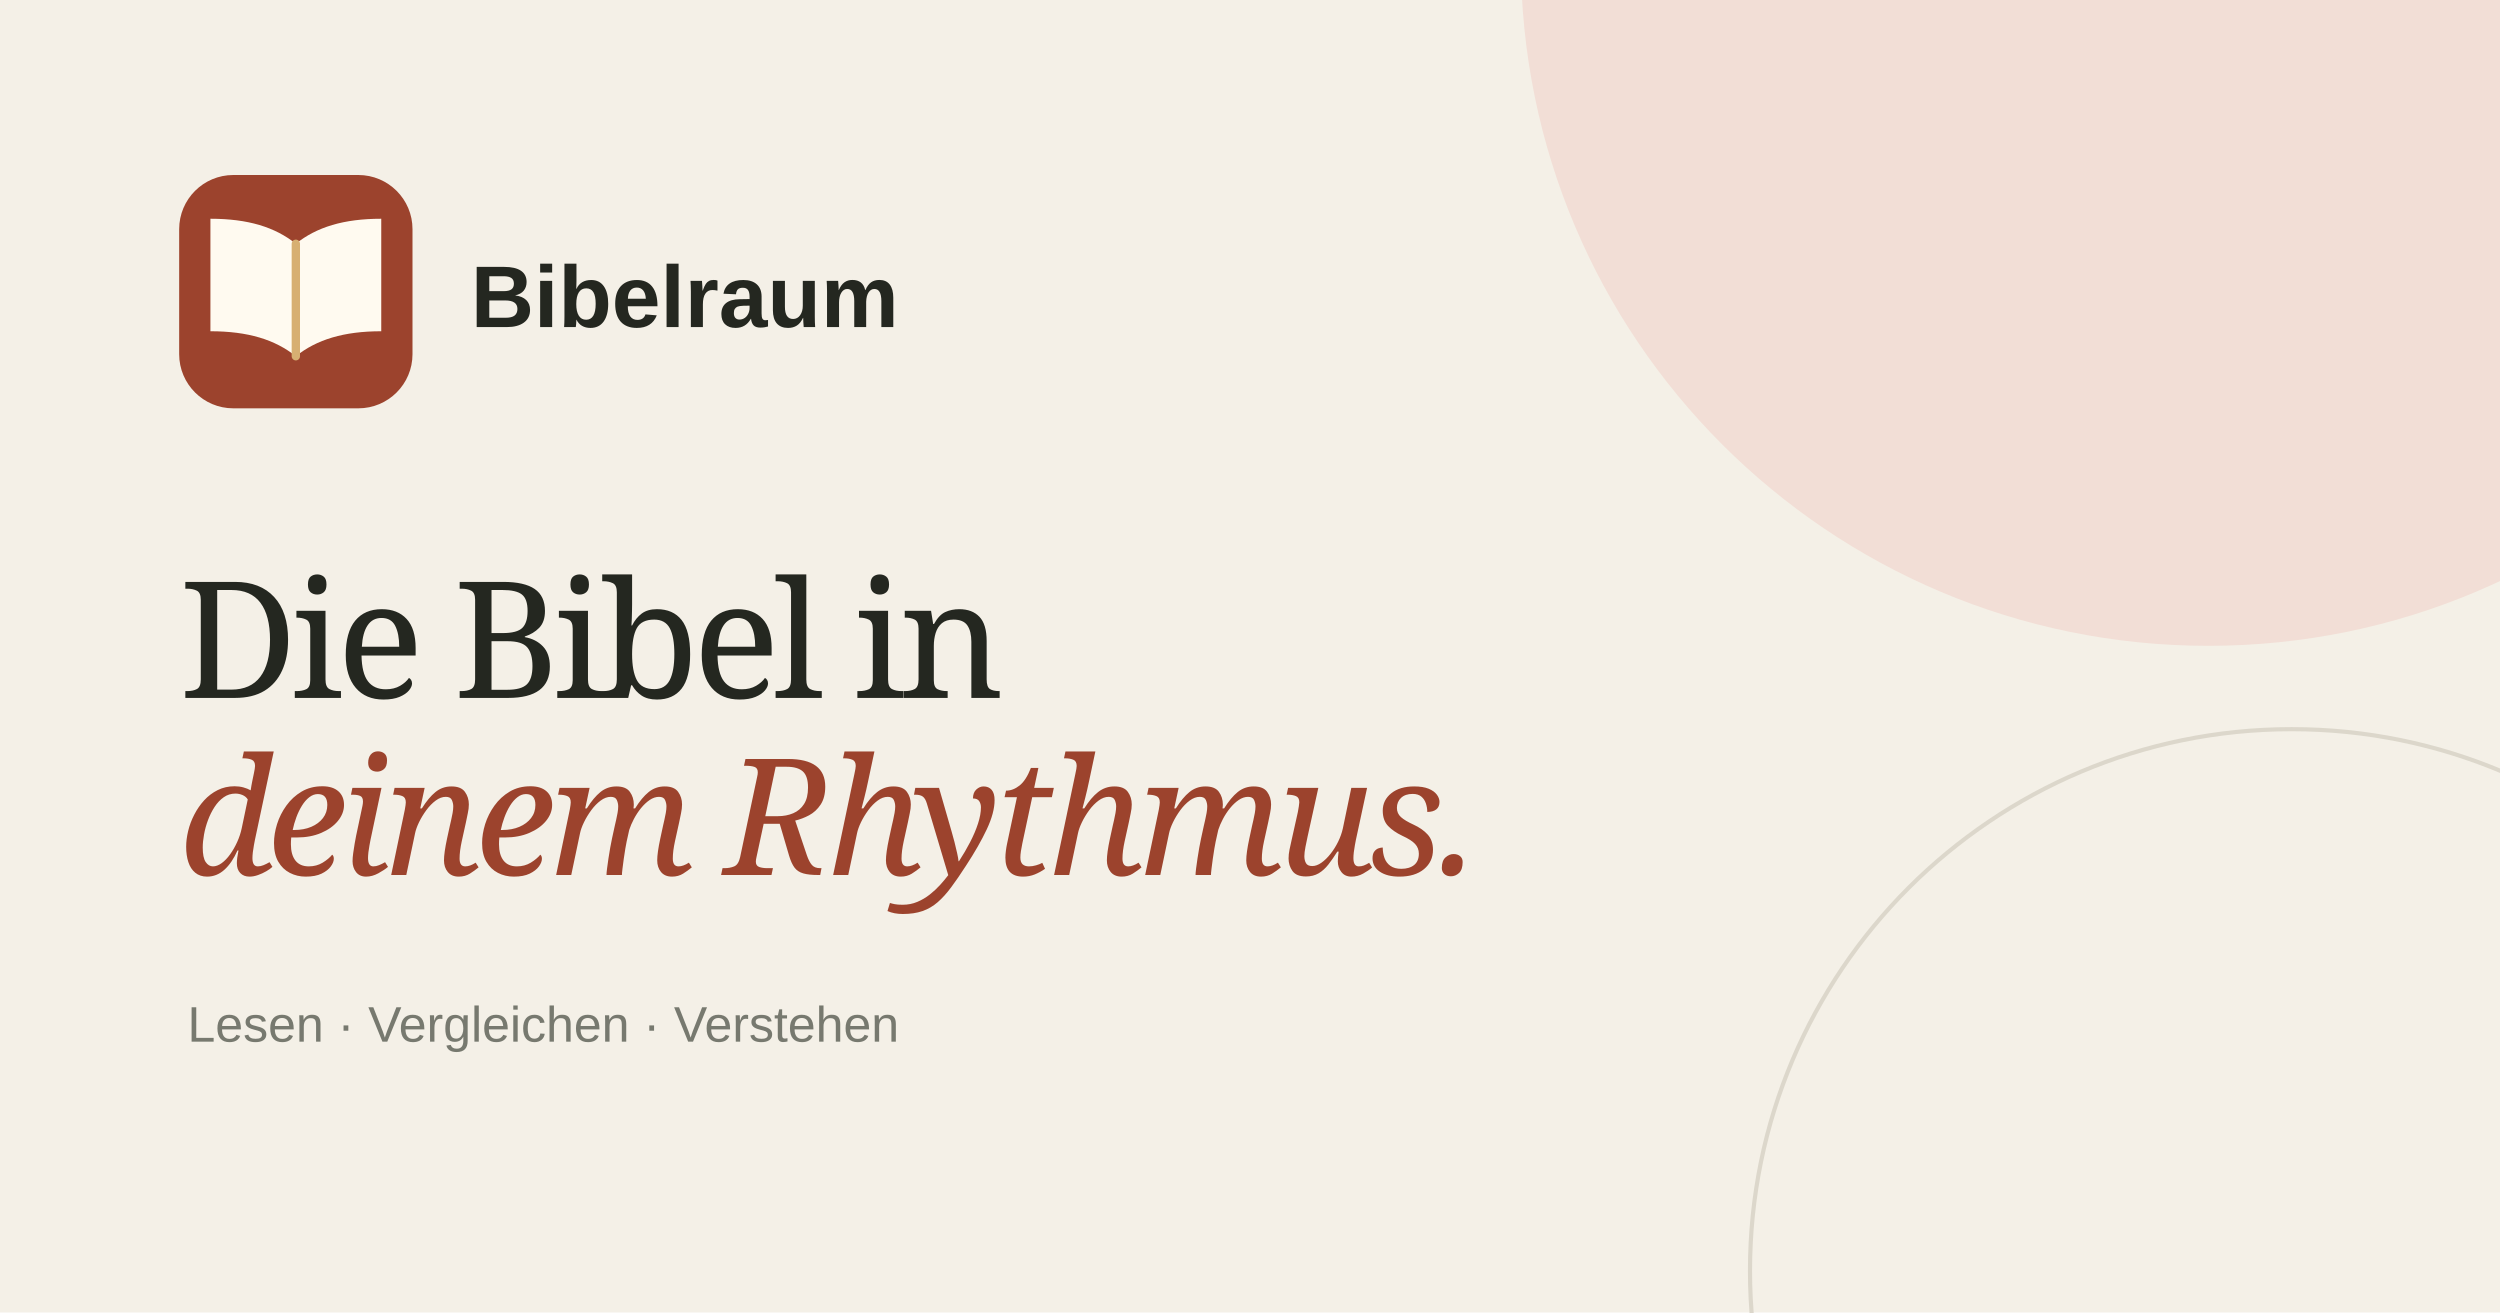
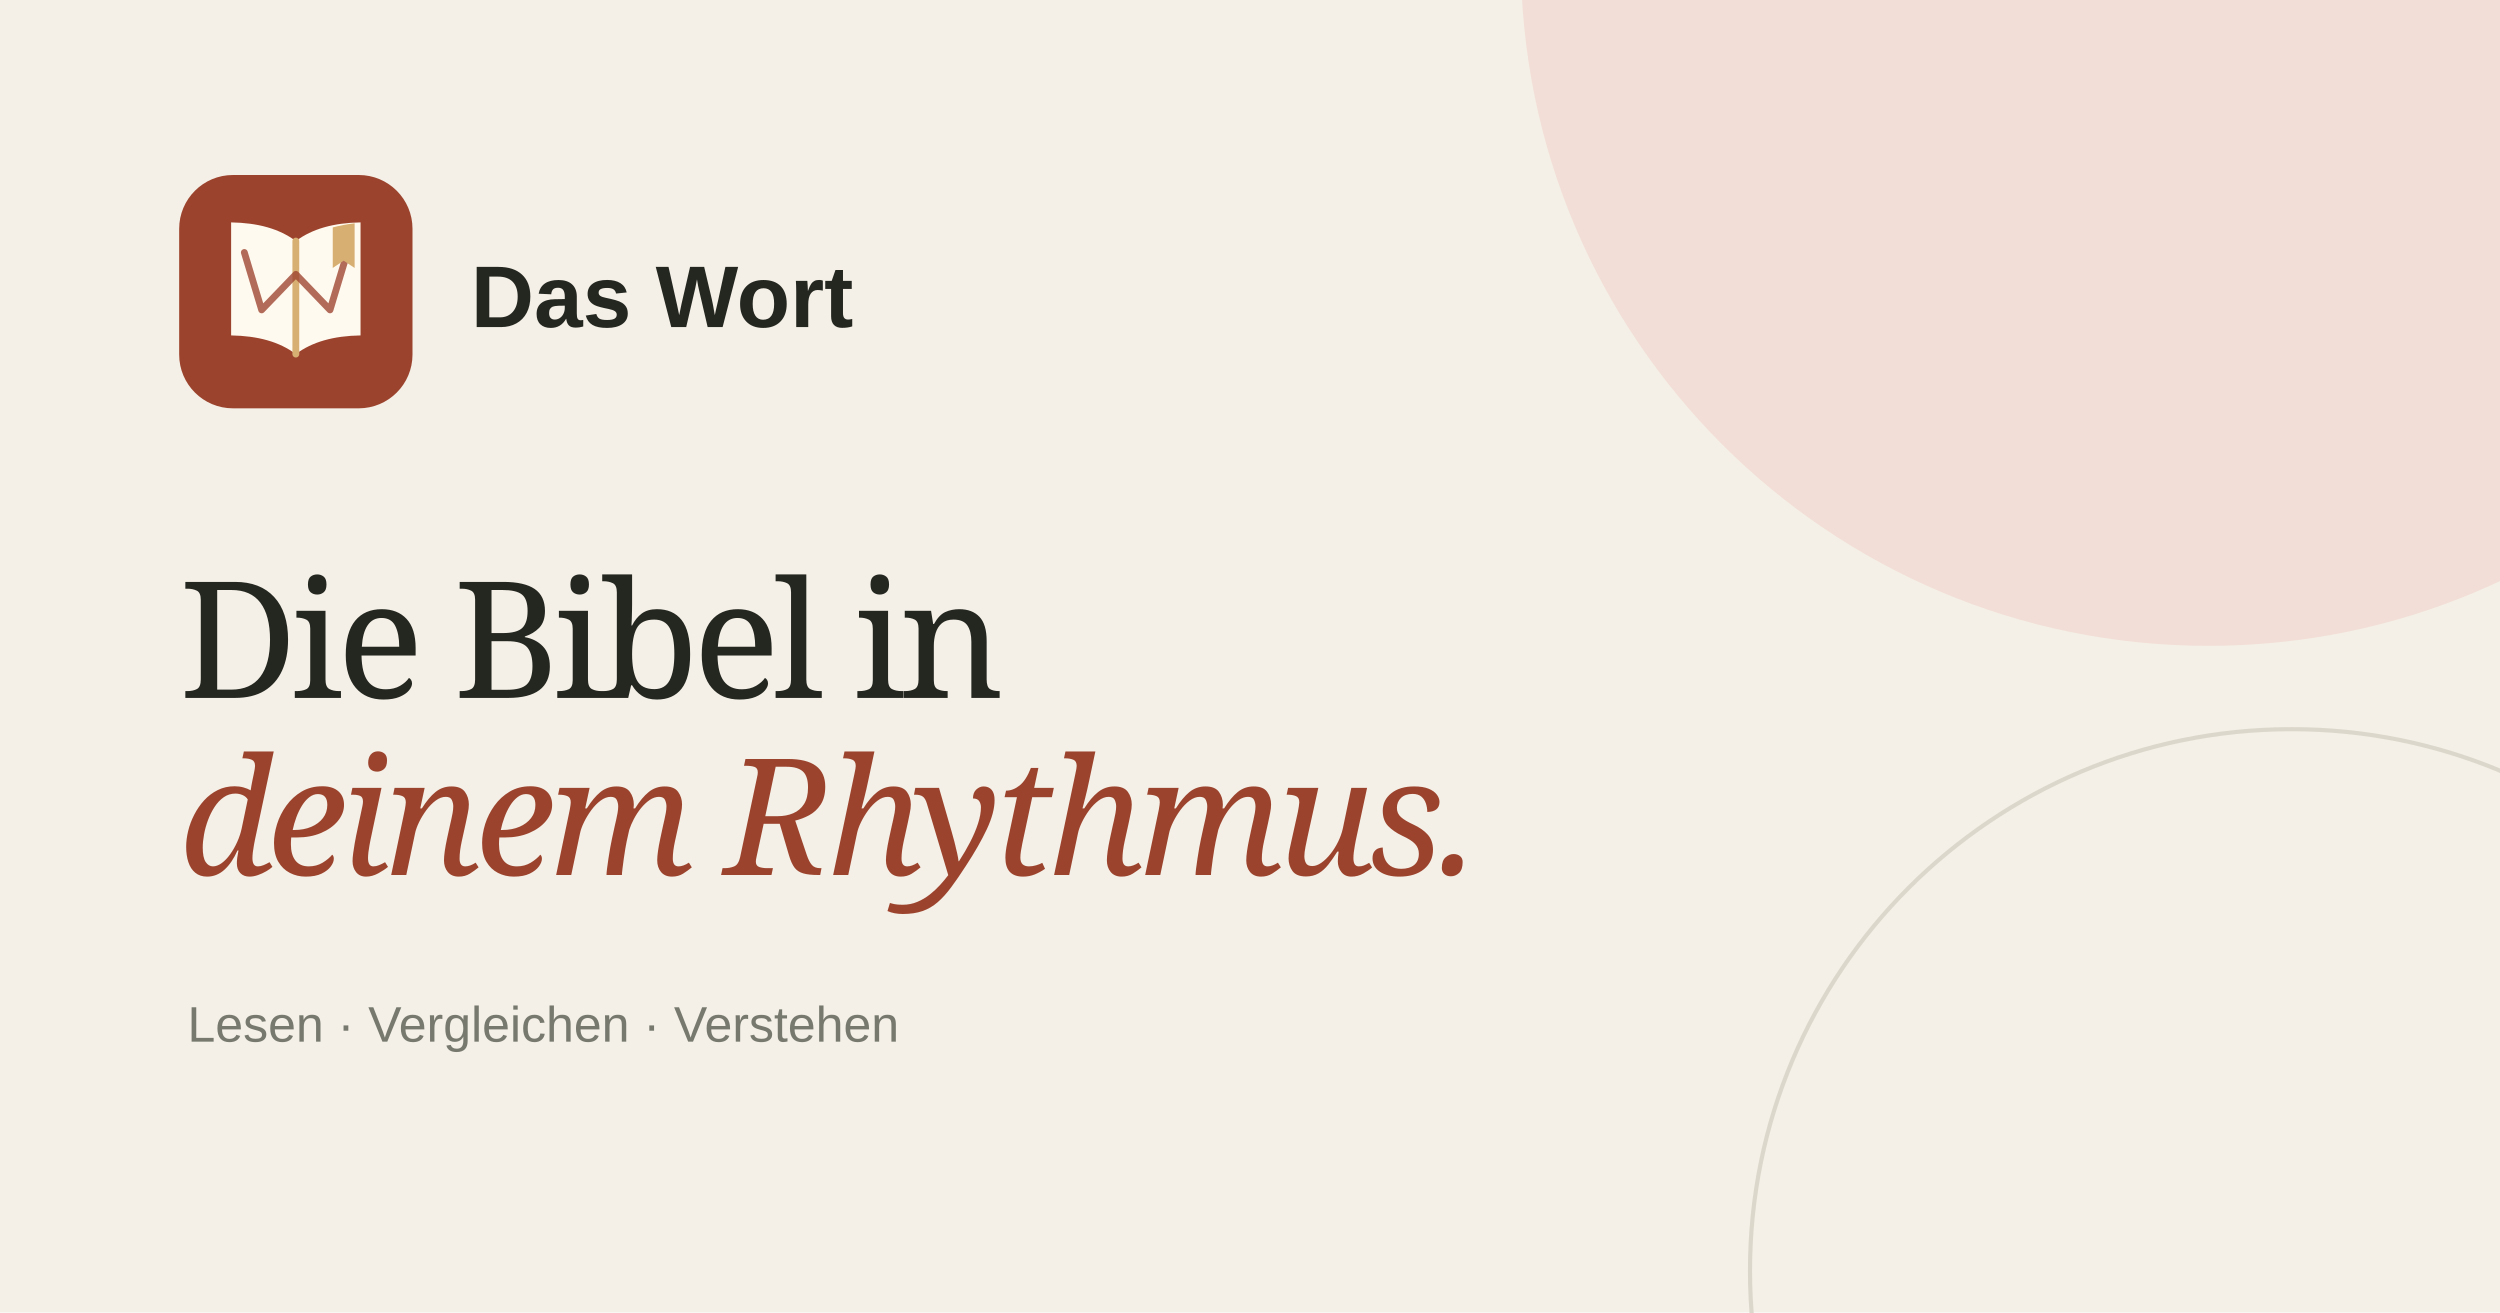
<svg xmlns="http://www.w3.org/2000/svg" width="1200" height="630" viewBox="0 0 1200 630">
  <rect width="1200" height="630" fill="#f4f0e7" />
  <circle cx="1060" cy="-20" r="330" fill="#f2ded6" />
  <circle cx="1100" cy="610" r="260" fill="none" stroke="#dcd7cb" stroke-width="2" />
-   <rect x="86" y="84" width="112" height="112" rx="26" fill="#9c432d" />
-   <path d="M142 117c-10-8-23-12-41-12v54c18 0 31 4 41 12 10-8 23-12 41-12v-54c-18 0-31 4-41 12Z" fill="#fffaf0" />
-   <path d="M142 117v54" fill="none" stroke="#d7af72" stroke-linecap="round" stroke-width="4" />
-   <text x="226" y="157" fill="#242720" font-family="Helvetica Neue,Arial,sans-serif" font-size="42" font-weight="600">Bibelraum</text>
+   <g transform="translate(86 84) scale(.21875)">
+     <rect width="512" height="512" rx="118" fill="#9c432d" />
+     <path d="M256 145c-36-27-83-40-142-41v248c59 1 106 14 142 41 36-27 83-40 142-41V104c-59 1-106 14-142 41Z" fill="#fffaf0" />
+     <path d="M256 145v248" fill="none" stroke="#d7af72" stroke-linecap="round" stroke-width="15" />
+     <path d="m143 170 38 126 75-78 75 78 38-126" fill="none" stroke="#9c432d" stroke-linecap="round" stroke-linejoin="round" stroke-width="15" opacity=".78" />
+     <path d="M337 105v99l24-16 24 16v-98c-17 2-33 5-48 9Z" fill="#d7af72" />
+   </g>
+   <text x="226" y="157" fill="#242720" font-family="Helvetica Neue,Arial,sans-serif" font-size="42" font-weight="600">Das Wort</text>
  <text x="86" y="335" fill="#242720" font-family="Georgia,serif" font-size="78" letter-spacing="-3">Die Bibel in</text>
  <text x="86" y="420" fill="#9c432d" font-family="Georgia,serif" font-size="78" font-style="italic" letter-spacing="-3">deinem Rhythmus.</text>
  <text x="90" y="500" fill="#77796f" font-family="Helvetica Neue,Arial,sans-serif" font-size="24">Lesen · Vergleichen · Verstehen</text>
</svg>
